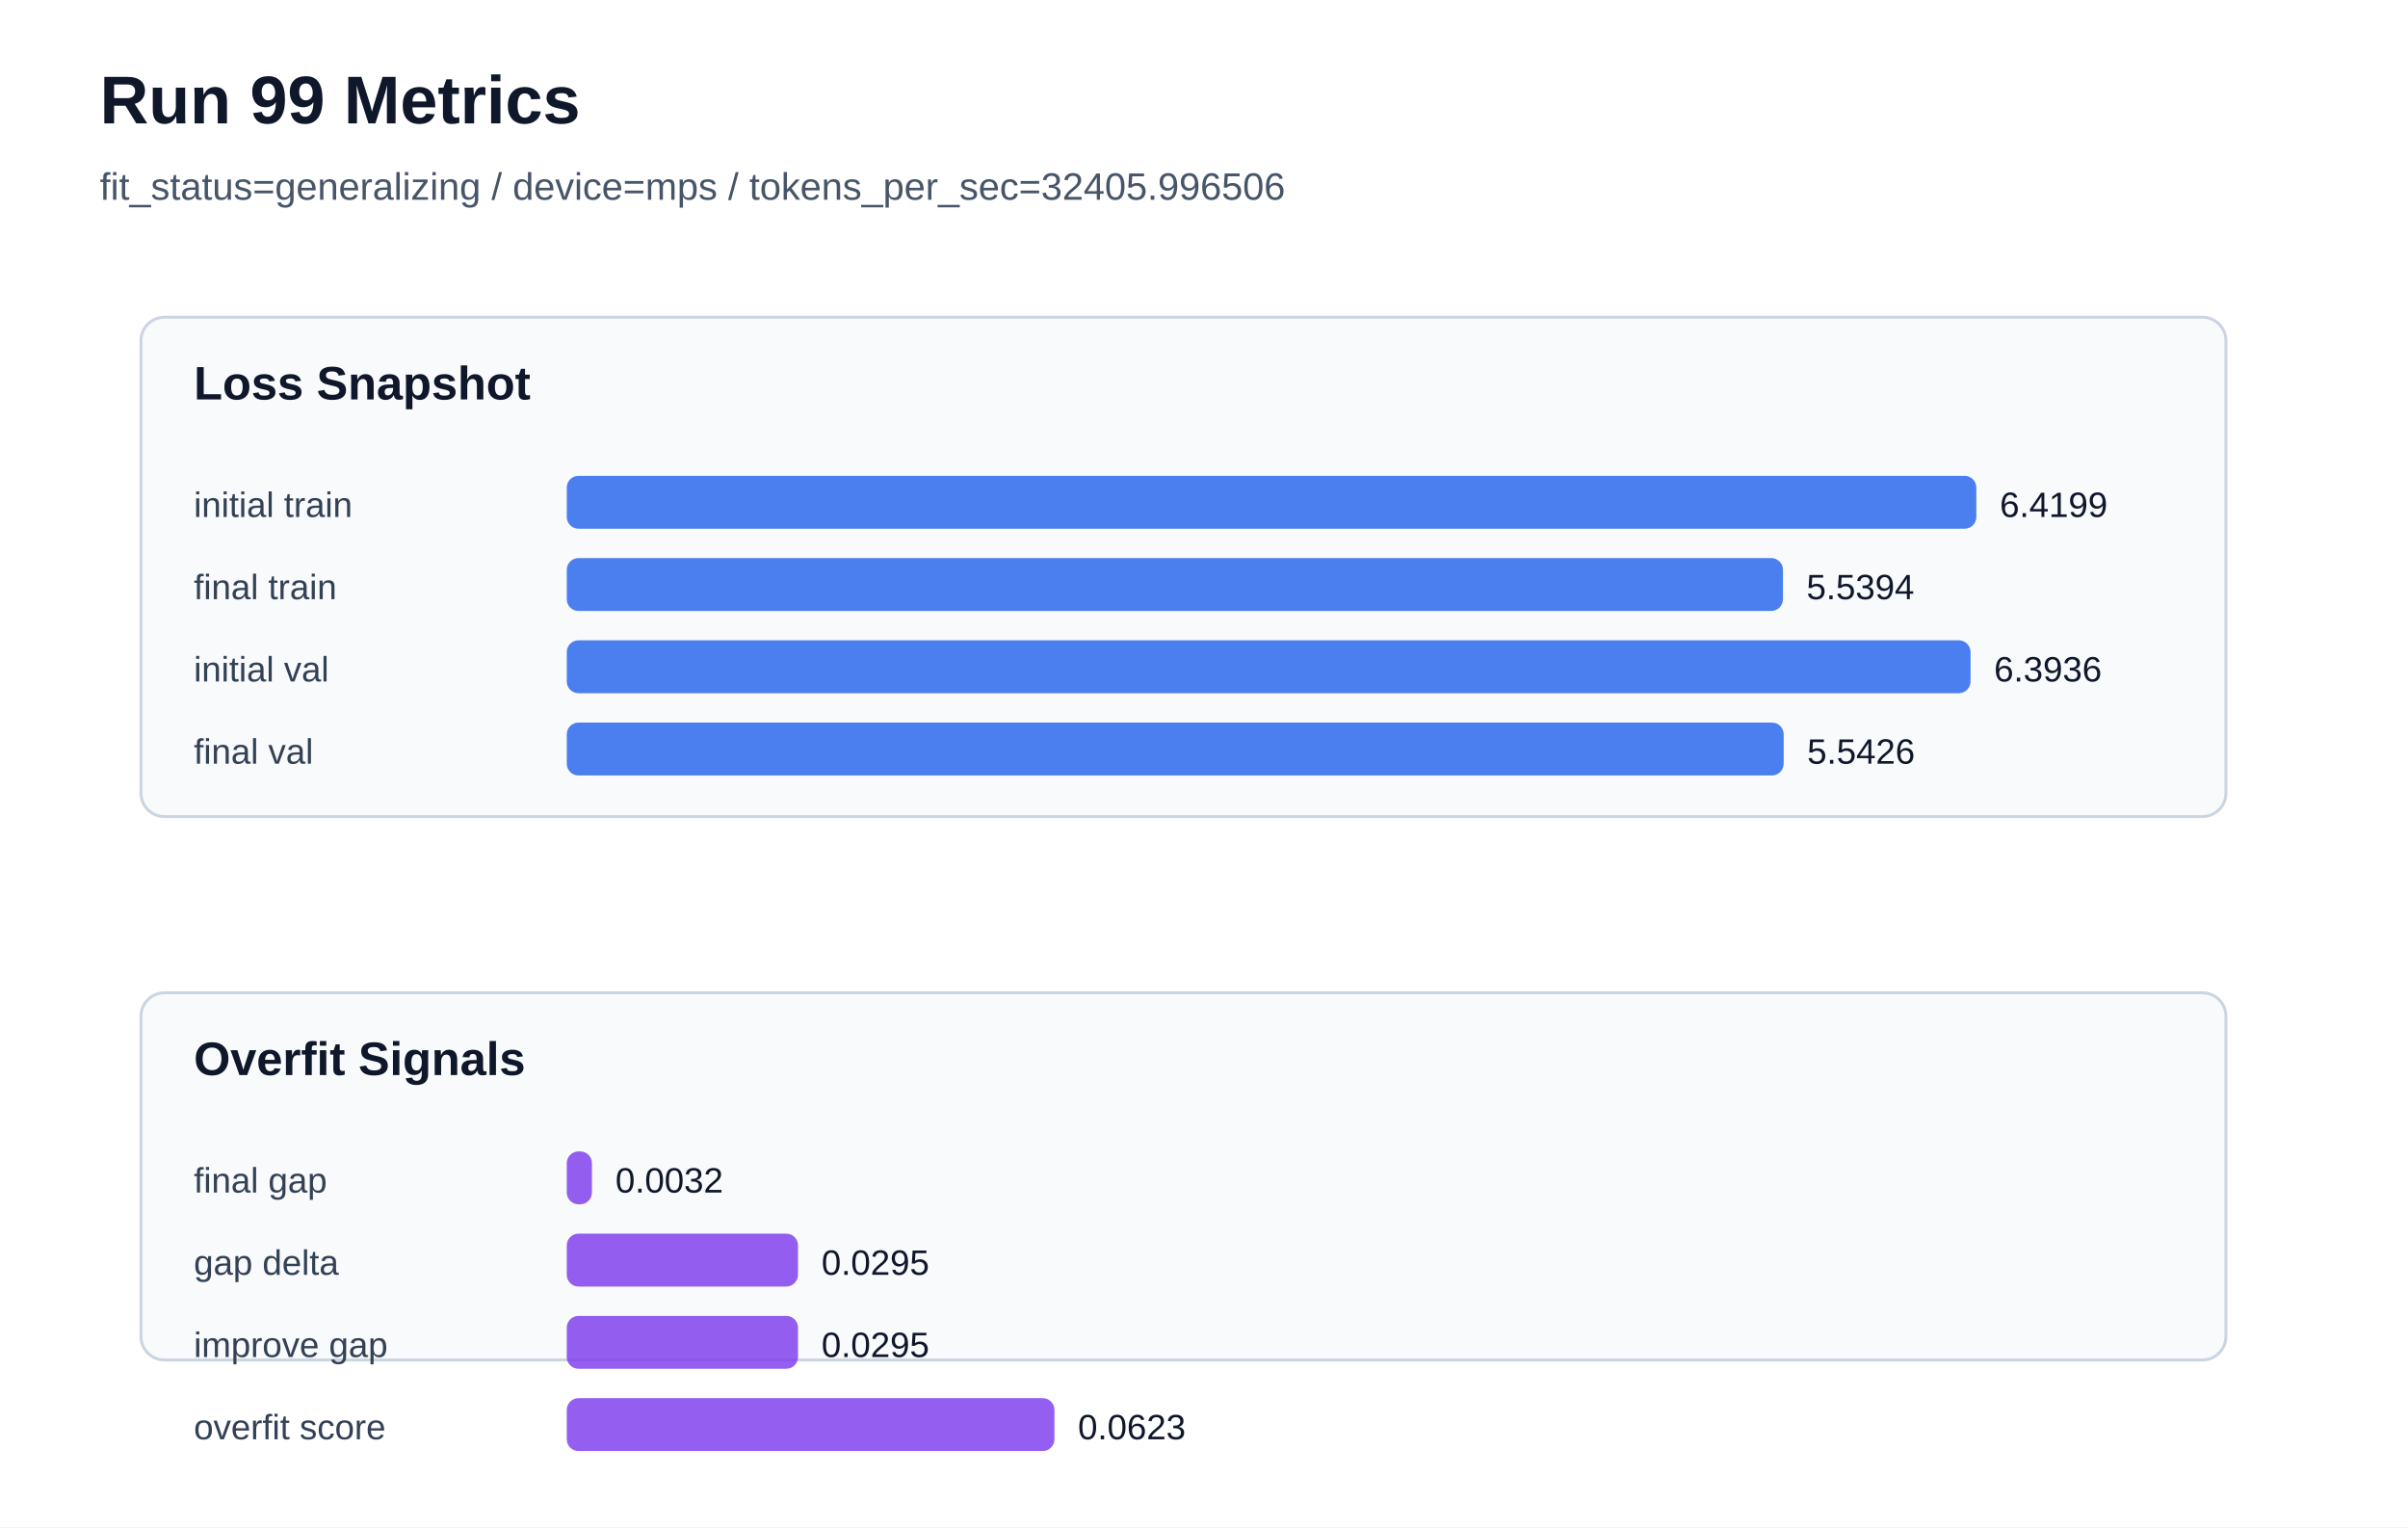
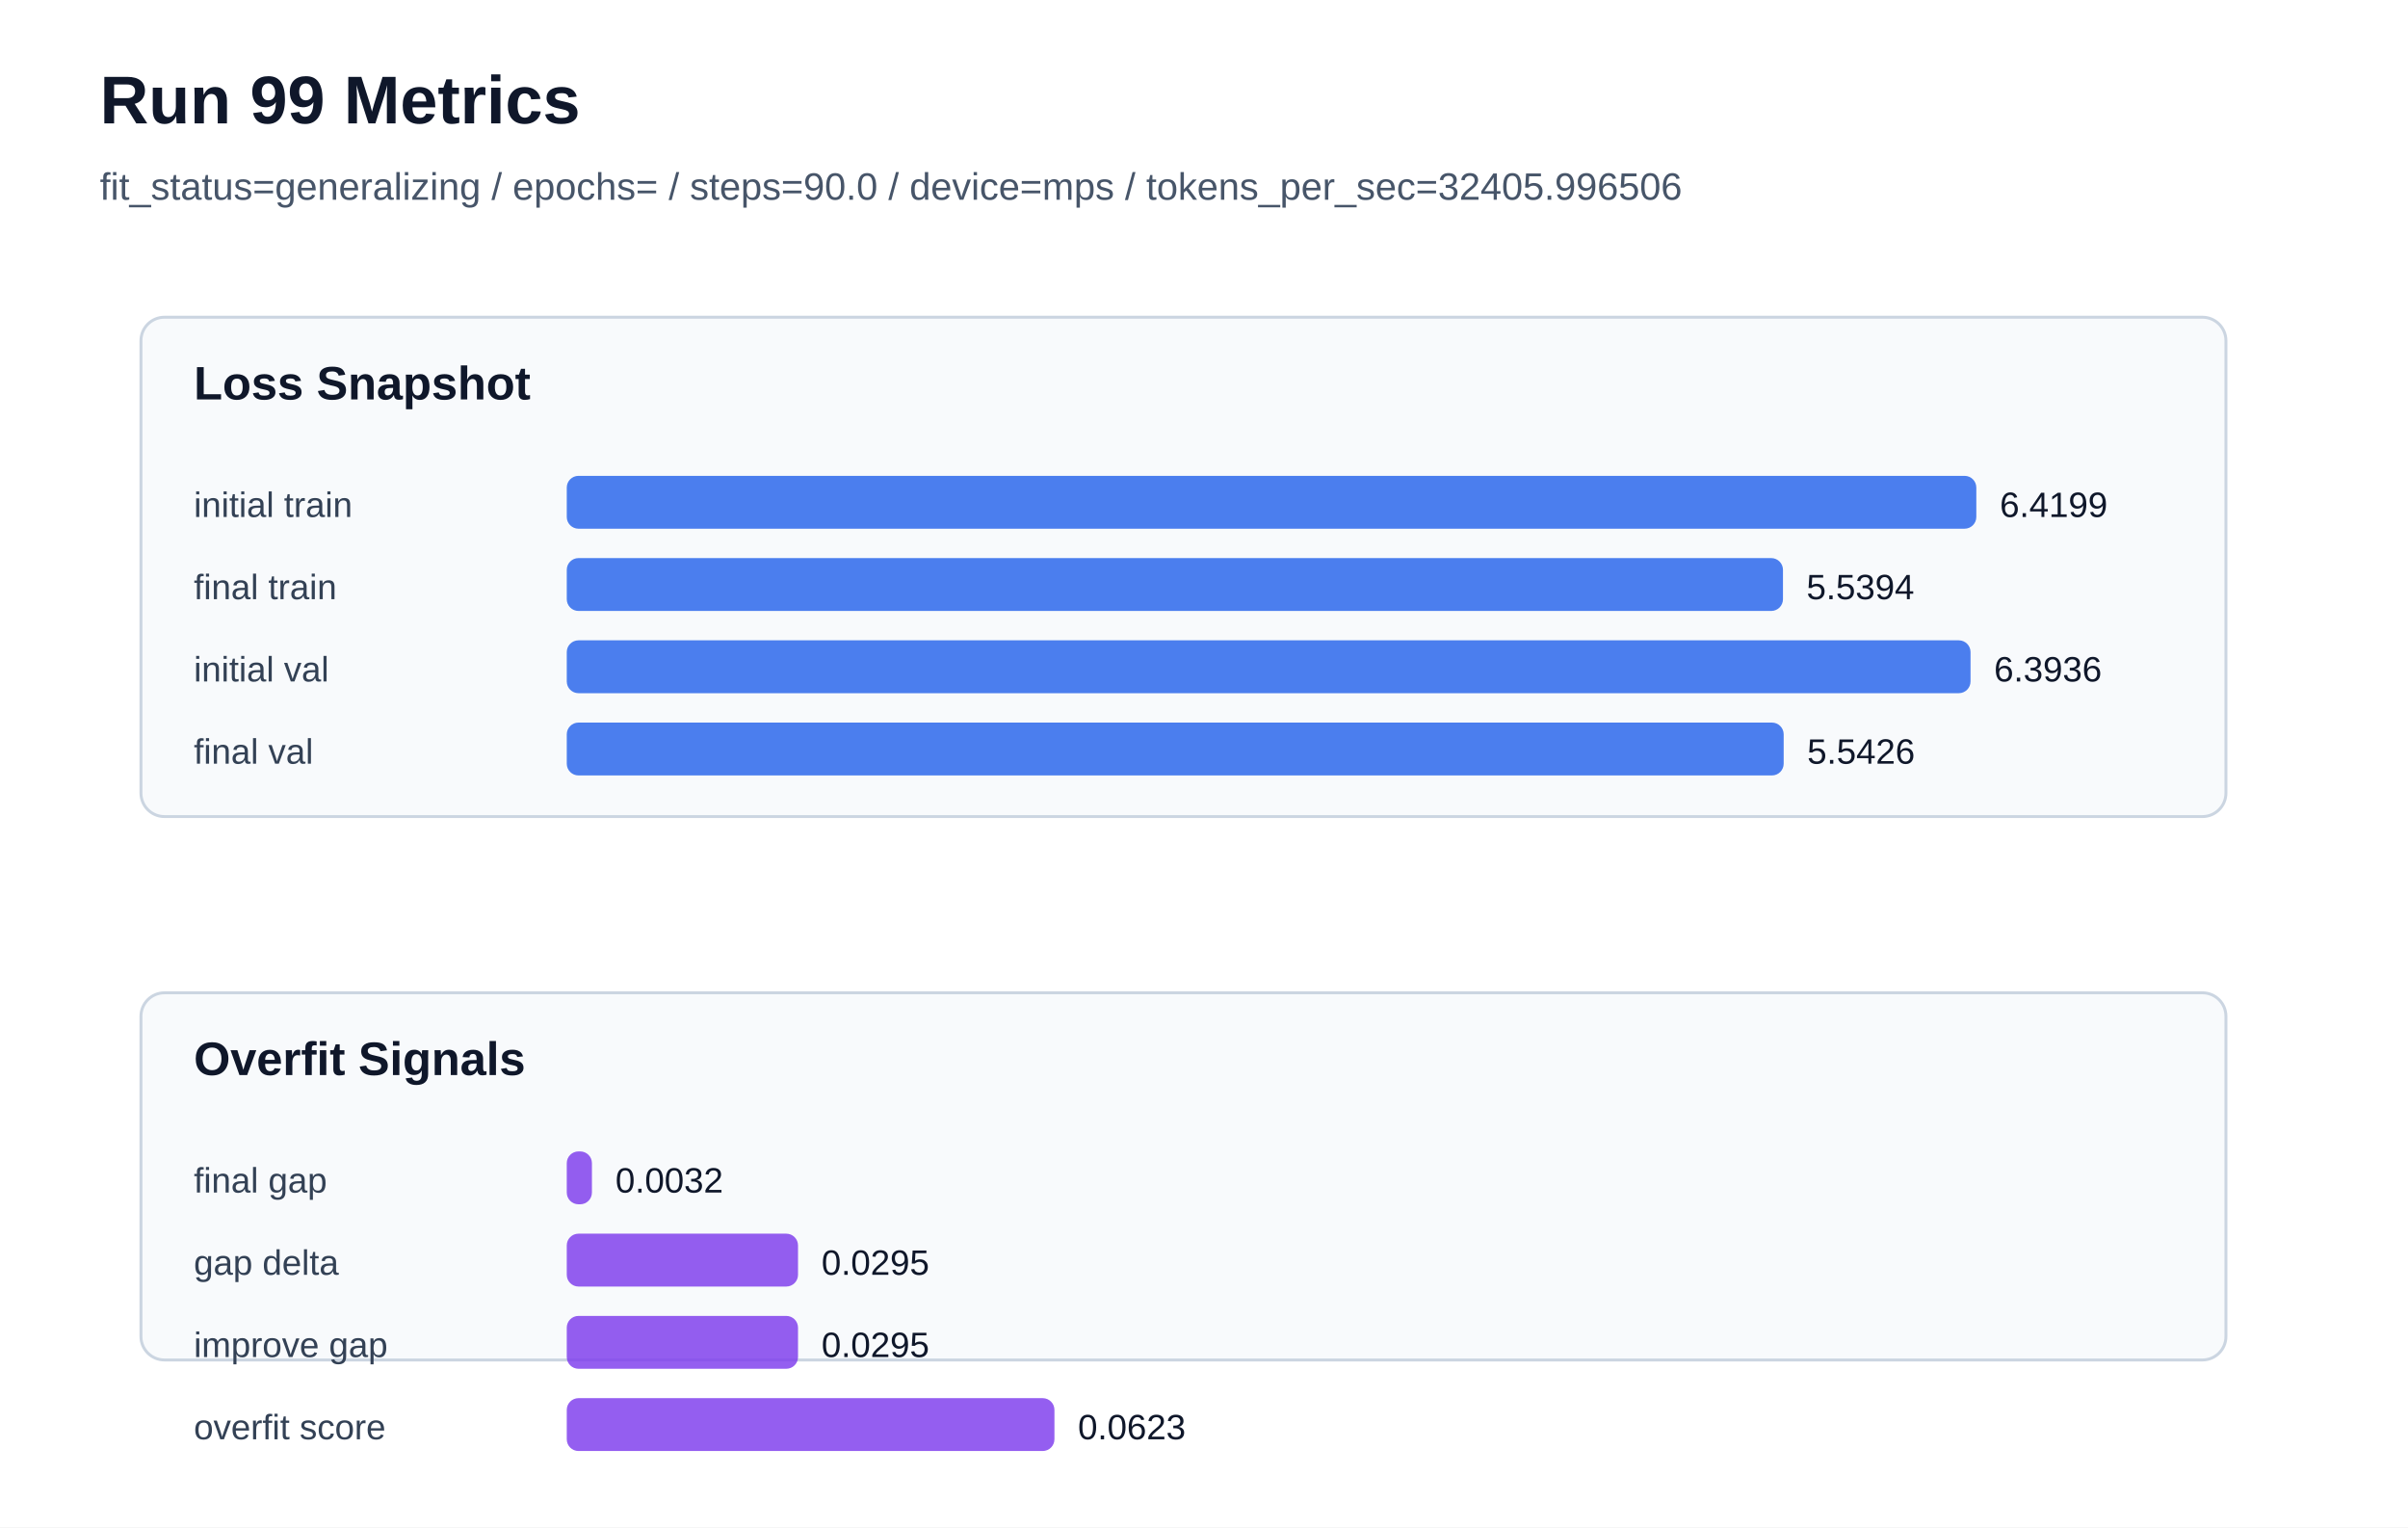
<svg xmlns="http://www.w3.org/2000/svg" width="820" height="520" viewBox="0 0 820 520" role="img">
  <rect width="100%" height="100%" fill="#ffffff" />
  <text x="34.00" y="42.00" font-family="Arial, sans-serif" font-size="23" font-weight="700" fill="#0f172a">Run 99 Metrics</text>
-   <text x="34.00" y="68.00" font-family="Arial, sans-serif" font-size="13" font-weight="400" fill="#475569">fit_status=generalizing / device=mps / tokens_per_sec=32405.996506</text>
+   <text x="34.00" y="68.00" font-family="Arial, sans-serif" font-size="13" font-weight="400" fill="#475569">fit_status=generalizing / epochs= / steps=90.0 / device=mps / tokens_per_sec=32405.996506</text>
  <rect x="48" y="108" width="710" height="170" rx="8" fill="#f8fafc" stroke="#cbd5e1" />
  <text x="66.00" y="136.00" font-family="Arial, sans-serif" font-size="16" font-weight="700" fill="#0f172a">Loss Snapshot</text>
  <text x="66.00" y="176.00" font-family="Arial, sans-serif" font-size="12" font-weight="400" fill="#334155">initial train</text>
  <rect x="193" y="162" width="480.00" height="18" rx="4" fill="#2563eb" opacity="0.82" />
  <text x="681.00" y="176.00" font-family="Arial, sans-serif" font-size="12" font-weight="400" fill="#0f172a">6.4199</text>
  <text x="66.00" y="204.00" font-family="Arial, sans-serif" font-size="12" font-weight="400" fill="#334155">final train</text>
  <rect x="193" y="190" width="414.16" height="18" rx="4" fill="#2563eb" opacity="0.82" />
  <text x="615.16" y="204.00" font-family="Arial, sans-serif" font-size="12" font-weight="400" fill="#0f172a">5.5394</text>
  <text x="66.00" y="232.00" font-family="Arial, sans-serif" font-size="12" font-weight="400" fill="#334155">initial val</text>
  <rect x="193" y="218" width="478.03" height="18" rx="4" fill="#2563eb" opacity="0.82" />
  <text x="679.03" y="232.00" font-family="Arial, sans-serif" font-size="12" font-weight="400" fill="#0f172a">6.3936</text>
  <text x="66.00" y="260.00" font-family="Arial, sans-serif" font-size="12" font-weight="400" fill="#334155">final val</text>
  <rect x="193" y="246" width="414.40" height="18" rx="4" fill="#2563eb" opacity="0.82" />
  <text x="615.40" y="260.00" font-family="Arial, sans-serif" font-size="12" font-weight="400" fill="#0f172a">5.5426</text>
  <rect x="48" y="338" width="710" height="125" rx="8" fill="#f8fafc" stroke="#cbd5e1" />
  <text x="66.00" y="366.00" font-family="Arial, sans-serif" font-size="16" font-weight="700" fill="#0f172a">Overfit Signals</text>
  <text x="66.00" y="406.00" font-family="Arial, sans-serif" font-size="12" font-weight="400" fill="#334155">final gap</text>
  <rect x="193" y="392" width="8.57" height="18" rx="4" fill="#7c3aed" opacity="0.82" />
  <text x="209.57" y="406.00" font-family="Arial, sans-serif" font-size="12" font-weight="400" fill="#0f172a">0.0032</text>
  <text x="66.00" y="434.00" font-family="Arial, sans-serif" font-size="12" font-weight="400" fill="#334155">gap delta</text>
  <rect x="193" y="420" width="78.75" height="18" rx="4" fill="#7c3aed" opacity="0.82" />
  <text x="279.75" y="434.00" font-family="Arial, sans-serif" font-size="12" font-weight="400" fill="#0f172a">0.0295</text>
  <text x="66.00" y="462.00" font-family="Arial, sans-serif" font-size="12" font-weight="400" fill="#334155">improve gap</text>
  <rect x="193" y="448" width="78.75" height="18" rx="4" fill="#7c3aed" opacity="0.82" />
  <text x="279.75" y="462.00" font-family="Arial, sans-serif" font-size="12" font-weight="400" fill="#0f172a">0.0295</text>
  <text x="66.00" y="490.00" font-family="Arial, sans-serif" font-size="12" font-weight="400" fill="#334155">overfit score</text>
  <rect x="193" y="476" width="166.07" height="18" rx="4" fill="#7c3aed" opacity="0.82" />
  <text x="367.07" y="490.00" font-family="Arial, sans-serif" font-size="12" font-weight="400" fill="#0f172a">0.0623</text>
</svg>
